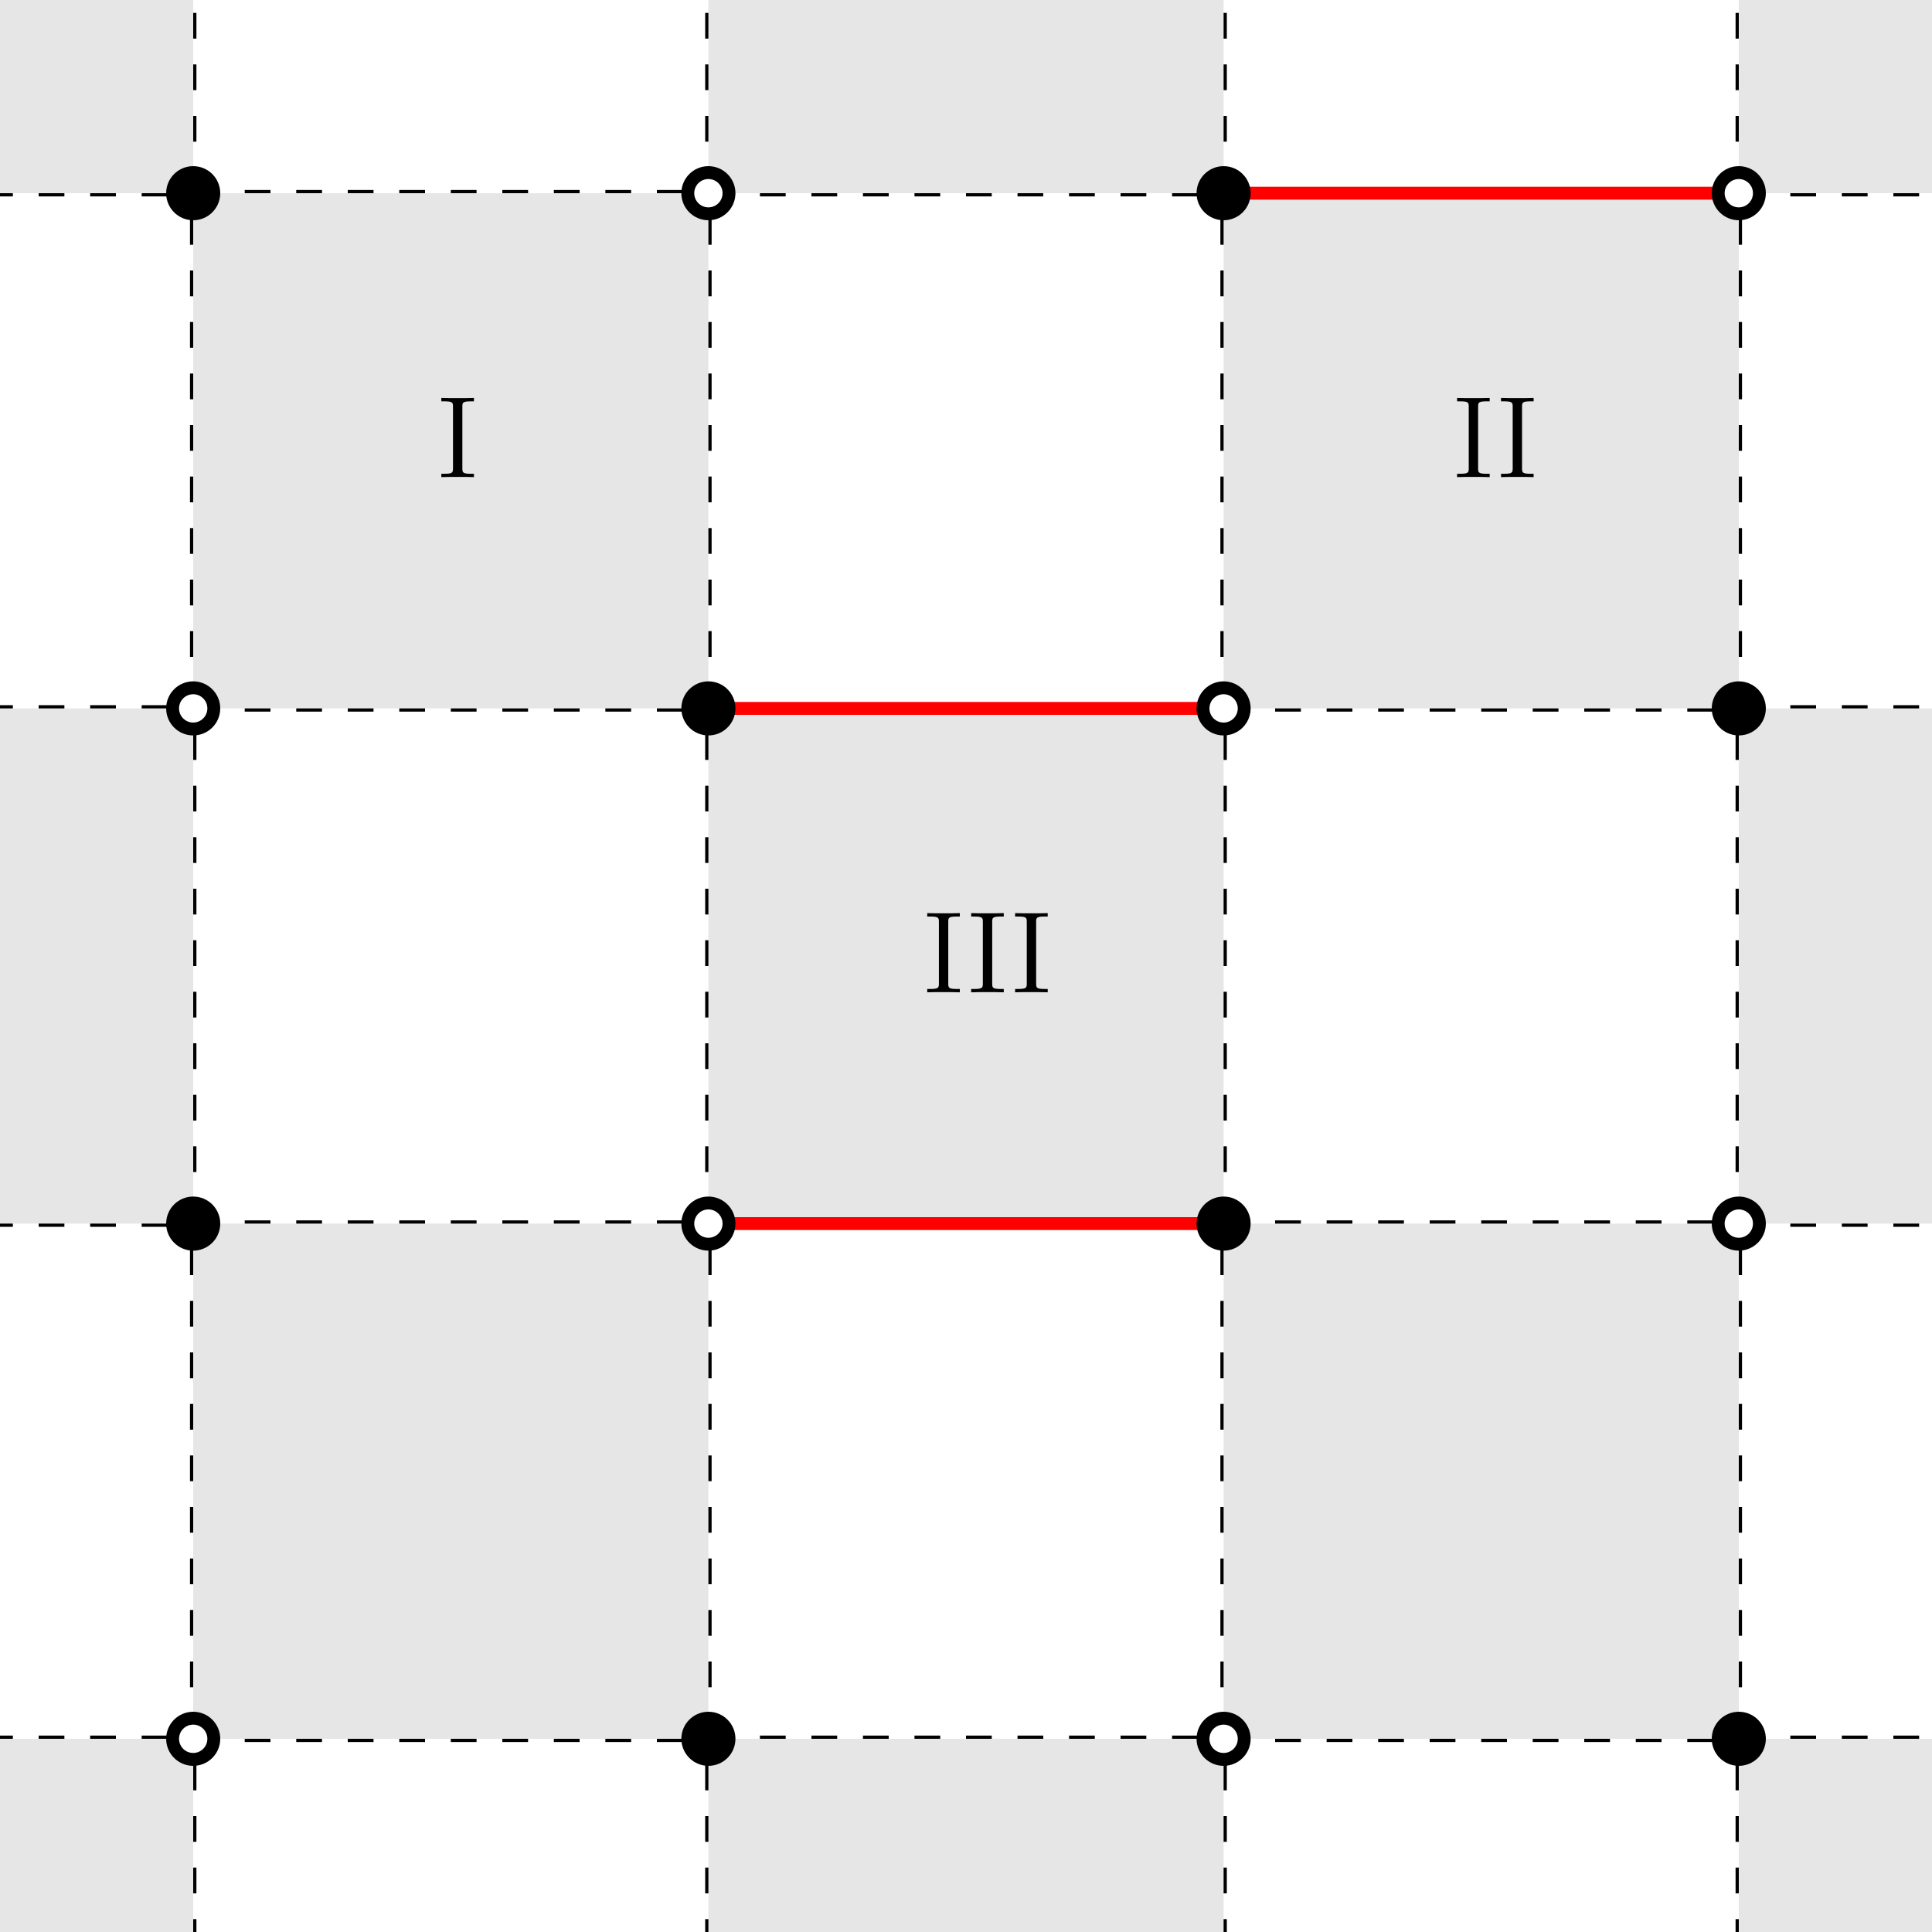
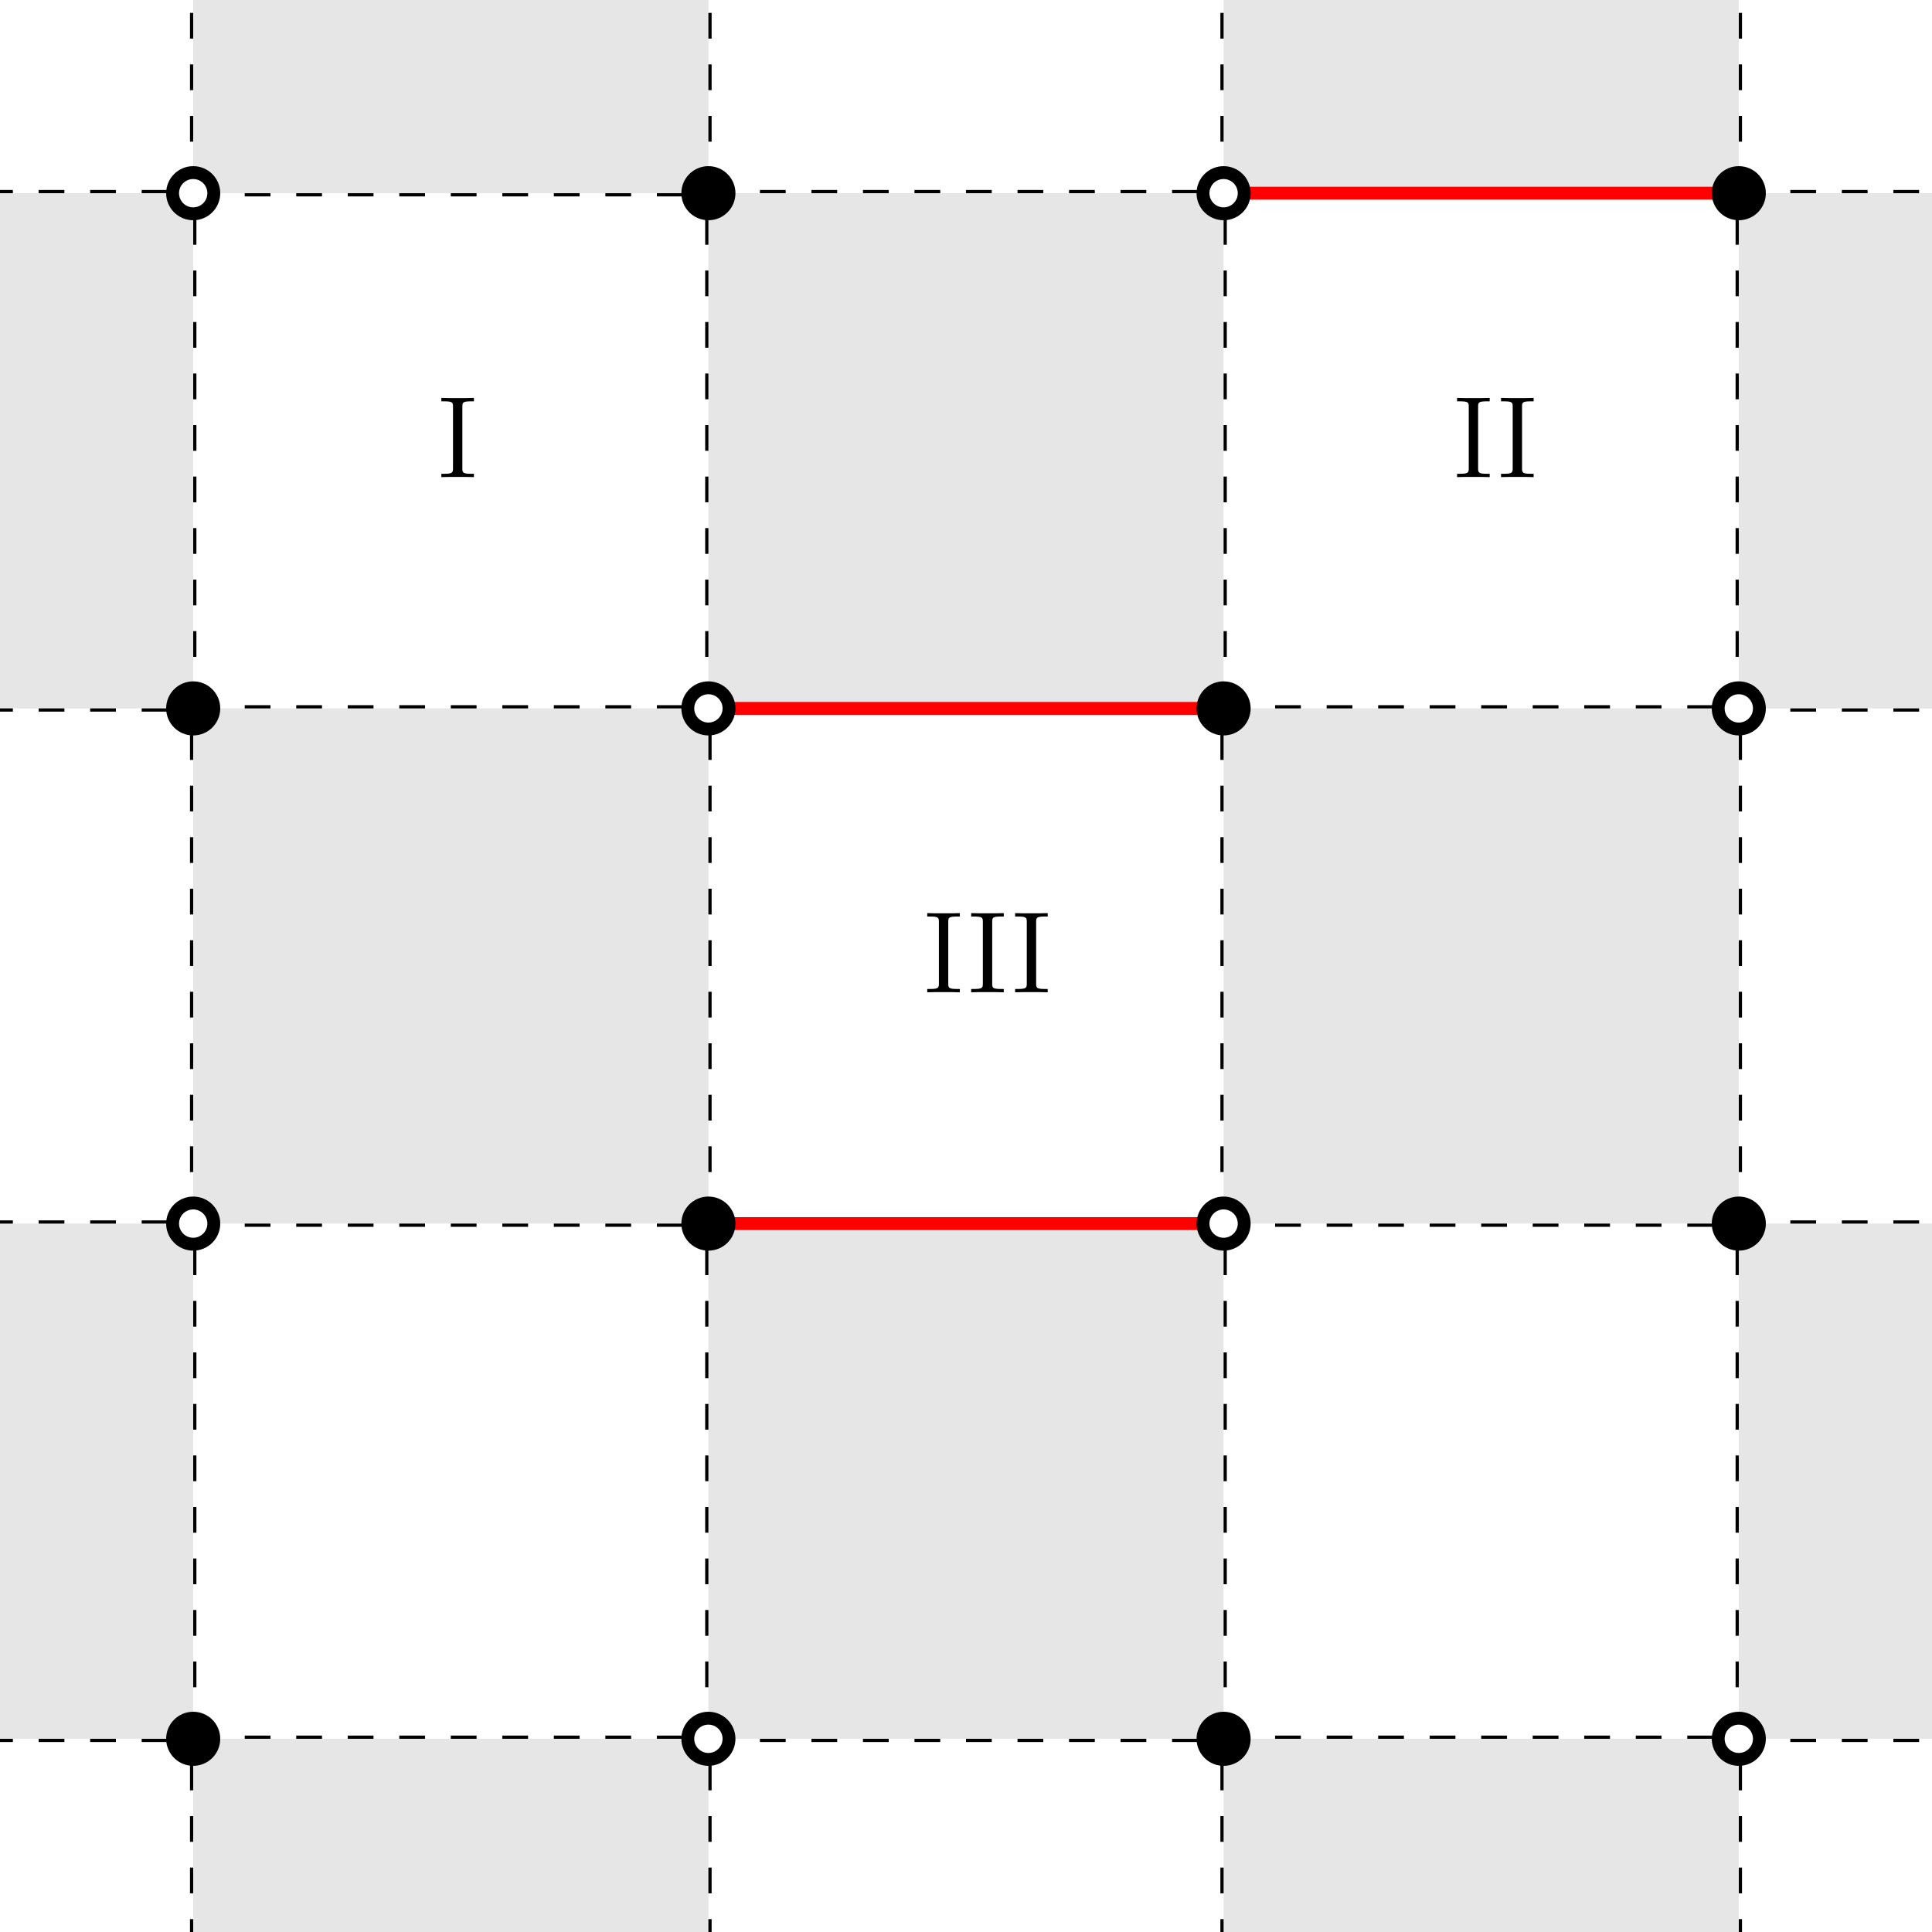
<svg xmlns="http://www.w3.org/2000/svg" xmlns:xlink="http://www.w3.org/1999/xlink" width="300pt" height="300pt" viewBox="0 0 300 300" version="1.1">
  <defs>
    <g>
      <symbol overflow="visible" id="glyph0-0">
        <path style="stroke:none;" d="" />
      </symbol>
      <symbol overflow="visible" id="glyph0-1">
        <path style="stroke:none;" d="M 3.906 -10.922 C 3.906 -11.594 3.953 -11.766 5.312 -11.766 L 5.703 -11.766 L 5.703 -12.297 C 5.281 -12.266 3.719 -12.266 3.188 -12.266 C 2.641 -12.266 1.078 -12.266 0.641 -12.297 L 0.641 -11.766 L 1.047 -11.766 C 2.391 -11.766 2.453 -11.594 2.453 -10.922 L 2.453 -1.375 C 2.453 -0.703 2.391 -0.516 1.047 -0.516 L 0.641 -0.516 L 0.641 0 C 1.078 -0.031 2.625 -0.031 3.172 -0.031 C 3.703 -0.031 5.281 -0.031 5.703 0 L 5.703 -0.516 L 5.312 -0.516 C 3.953 -0.516 3.906 -0.703 3.906 -1.375 Z M 3.906 -10.922 " />
      </symbol>
    </g>
  </defs>
  <g id="surface1">
    <path style="fill:none;stroke-width:10;stroke-linecap:butt;stroke-linejoin:miter;stroke:rgb(0%,0%,0%);stroke-opacity:1;stroke-dasharray:40,40;stroke-miterlimit:10;" d="M 300 -1300 L 300 3500 " transform="matrix(0.1,0,0,-0.1,0,300)" />
    <path style="fill:none;stroke-width:10;stroke-linecap:butt;stroke-linejoin:miter;stroke:rgb(0%,0%,0%);stroke-opacity:1;stroke-dasharray:40,40;stroke-miterlimit:10;" d="M 1100 -1300 L 1100 3500 " transform="matrix(0.1,0,0,-0.1,0,300)" />
    <path style="fill:none;stroke-width:10;stroke-linecap:butt;stroke-linejoin:miter;stroke:rgb(0%,0%,0%);stroke-opacity:1;stroke-dasharray:40,40;stroke-miterlimit:10;" d="M -500 300 L 4300 300 " transform="matrix(0.1,0,0,-0.1,0,300)" />
    <path style="fill:none;stroke-width:10;stroke-linecap:butt;stroke-linejoin:miter;stroke:rgb(0%,0%,0%);stroke-opacity:1;stroke-dasharray:40,40;stroke-miterlimit:10;" d="M 1900 -1300 L 1900 3500 " transform="matrix(0.1,0,0,-0.1,0,300)" />
    <path style="fill:none;stroke-width:10;stroke-linecap:butt;stroke-linejoin:miter;stroke:rgb(0%,0%,0%);stroke-opacity:1;stroke-dasharray:40,40;stroke-miterlimit:10;" d="M -500 1100 L 4300 1100 " transform="matrix(0.1,0,0,-0.1,0,300)" />
    <path style="fill:none;stroke-width:10;stroke-linecap:butt;stroke-linejoin:miter;stroke:rgb(0%,0%,0%);stroke-opacity:1;stroke-dasharray:40,40;stroke-miterlimit:10;" d="M 2700 -1300 L 2700 3500 " transform="matrix(0.1,0,0,-0.1,0,300)" />
    <path style="fill:none;stroke-width:10;stroke-linecap:butt;stroke-linejoin:miter;stroke:rgb(0%,0%,0%);stroke-opacity:1;stroke-dasharray:40,40;stroke-miterlimit:10;" d="M -500 1900 L 4300 1900 " transform="matrix(0.1,0,0,-0.1,0,300)" />
    <path style="fill:none;stroke-width:10;stroke-linecap:butt;stroke-linejoin:miter;stroke:rgb(0%,0%,0%);stroke-opacity:1;stroke-dasharray:40,40;stroke-miterlimit:10;" d="M -500 2700 L 4300 2700 " transform="matrix(0.1,0,0,-0.1,0,300)" />
-     <path style=" stroke:none;fill-rule:nonzero;fill:rgb(90.039%,90.039%,90.039%);fill-opacity:1;" d="M -50 350 L 30 350 L 30 270 L -50 270 L -50 350 " />
-     <path style=" stroke:none;fill-rule:nonzero;fill:rgb(90.039%,90.039%,90.039%);fill-opacity:1;" d="M -50 190 L 30 190 L 30 110 L -50 110 L -50 190 " />
-     <path style=" stroke:none;fill-rule:nonzero;fill:rgb(90.039%,90.039%,90.039%);fill-opacity:1;" d="M -50 30 L 30 30 L 30 -50 L -50 -50 L -50 30 " />
-     <path style=" stroke:none;fill-rule:nonzero;fill:rgb(90.039%,90.039%,90.039%);fill-opacity:1;" d="M 30 270 L 110 270 L 110 190 L 30 190 L 30 270 " />
-     <path style=" stroke:none;fill-rule:nonzero;fill:rgb(90.039%,90.039%,90.039%);fill-opacity:1;" d="M 30 110 L 110 110 L 110 30 L 30 30 L 30 110 " />
-     <path style=" stroke:none;fill-rule:nonzero;fill:rgb(90.039%,90.039%,90.039%);fill-opacity:1;" d="M 110 350 L 190 350 L 190 270 L 110 270 L 110 350 " />
-     <path style=" stroke:none;fill-rule:nonzero;fill:rgb(90.039%,90.039%,90.039%);fill-opacity:1;" d="M 110 190 L 190 190 L 190 110 L 110 110 L 110 190 " />
-     <path style=" stroke:none;fill-rule:nonzero;fill:rgb(90.039%,90.039%,90.039%);fill-opacity:1;" d="M 110 30 L 190 30 L 190 -50 L 110 -50 L 110 30 " />
-     <path style=" stroke:none;fill-rule:nonzero;fill:rgb(90.039%,90.039%,90.039%);fill-opacity:1;" d="M 190 270 L 270 270 L 270 190 L 190 190 L 190 270 " />
-     <path style=" stroke:none;fill-rule:nonzero;fill:rgb(90.039%,90.039%,90.039%);fill-opacity:1;" d="M 190 110 L 270 110 L 270 30 L 190 30 L 190 110 " />
-     <path style=" stroke:none;fill-rule:nonzero;fill:rgb(90.039%,90.039%,90.039%);fill-opacity:1;" d="M 270 350 L 350 350 L 350 270 L 270 270 L 270 350 " />
-     <path style=" stroke:none;fill-rule:nonzero;fill:rgb(90.039%,90.039%,90.039%);fill-opacity:1;" d="M 270 190 L 350 190 L 350 110 L 270 110 L 270 190 " />
-     <path style=" stroke:none;fill-rule:nonzero;fill:rgb(90.039%,90.039%,90.039%);fill-opacity:1;" d="M 270 30 L 350 30 L 350 -50 L 270 -50 L 270 30 " />
+     <path style=" stroke:none;fill-rule:nonzero;fill:rgb(90.039%,90.039%,90.039%);fill-opacity:1;" d="M -50 270 L 30 270 L 30 190 L -50 190 L -50 270 " />
+     <path style=" stroke:none;fill-rule:nonzero;fill:rgb(90.039%,90.039%,90.039%);fill-opacity:1;" d="M -50 110 L 30 110 L 30 30 L -50 30 L -50 110 " />
+     <path style=" stroke:none;fill-rule:nonzero;fill:rgb(90.039%,90.039%,90.039%);fill-opacity:1;" d="M 30 350 L 110 350 L 110 270 L 30 270 L 30 350 " />
+     <path style=" stroke:none;fill-rule:nonzero;fill:rgb(90.039%,90.039%,90.039%);fill-opacity:1;" d="M 30 190 L 110 190 L 110 110 L 30 110 L 30 190 " />
+     <path style=" stroke:none;fill-rule:nonzero;fill:rgb(90.039%,90.039%,90.039%);fill-opacity:1;" d="M 30 30 L 110 30 L 110 -50 L 30 -50 L 30 30 " />
+     <path style=" stroke:none;fill-rule:nonzero;fill:rgb(90.039%,90.039%,90.039%);fill-opacity:1;" d="M 110 270 L 190 270 L 190 190 L 110 190 L 110 270 " />
+     <path style=" stroke:none;fill-rule:nonzero;fill:rgb(90.039%,90.039%,90.039%);fill-opacity:1;" d="M 110 110 L 190 110 L 190 30 L 110 30 L 110 110 " />
+     <path style=" stroke:none;fill-rule:nonzero;fill:rgb(90.039%,90.039%,90.039%);fill-opacity:1;" d="M 190 350 L 270 350 L 270 270 L 190 270 L 190 350 " />
+     <path style=" stroke:none;fill-rule:nonzero;fill:rgb(90.039%,90.039%,90.039%);fill-opacity:1;" d="M 190 190 L 270 190 L 270 110 L 190 110 L 190 190 " />
+     <path style=" stroke:none;fill-rule:nonzero;fill:rgb(90.039%,90.039%,90.039%);fill-opacity:1;" d="M 190 30 L 270 30 L 270 -50 L 190 -50 L 190 30 " />
+     <path style=" stroke:none;fill-rule:nonzero;fill:rgb(90.039%,90.039%,90.039%);fill-opacity:1;" d="M 270 270 L 350 270 L 350 190 L 270 190 L 270 270 " />
+     <path style=" stroke:none;fill-rule:nonzero;fill:rgb(90.039%,90.039%,90.039%);fill-opacity:1;" d="M 270 110 L 350 110 L 350 30 L 270 30 L 270 110 " />
    <path style="fill:none;stroke-width:20;stroke-linecap:butt;stroke-linejoin:miter;stroke:rgb(100%,0%,0%);stroke-opacity:1;stroke-miterlimit:10;" d="M 1100 1100 L 1900 1100 " transform="matrix(0.1,0,0,-0.1,0,300)" />
    <path style="fill:none;stroke-width:20;stroke-linecap:butt;stroke-linejoin:miter;stroke:rgb(100%,0%,0%);stroke-opacity:1;stroke-miterlimit:10;" d="M 1100 1900 L 1900 1900 " transform="matrix(0.1,0,0,-0.1,0,300)" />
    <path style="fill:none;stroke-width:20;stroke-linecap:butt;stroke-linejoin:miter;stroke:rgb(100%,0%,0%);stroke-opacity:1;stroke-miterlimit:10;" d="M 1900 2700 L 2700 2700 " transform="matrix(0.1,0,0,-0.1,0,300)" />
-     <path style=" stroke:none;fill-rule:nonzero;fill:rgb(100%,100%,100%);fill-opacity:1;" d="M 33.199 270 C 33.199 268.234 31.766 266.801 30 266.801 C 28.234 266.801 26.801 268.234 26.801 270 C 26.801 271.766 28.234 273.199 30 273.199 C 31.766 273.199 33.199 271.766 33.199 270 " />
+     <path style=" stroke:none;fill-rule:nonzero;fill:rgb(0%,0%,0%);fill-opacity:1;" d="M 33.199 270 C 33.199 268.234 31.766 266.801 30 266.801 C 28.234 266.801 26.801 268.234 26.801 270 C 26.801 271.766 28.234 273.199 30 273.199 C 31.766 273.199 33.199 271.766 33.199 270 " />
    <path style="fill:none;stroke-width:20;stroke-linecap:butt;stroke-linejoin:miter;stroke:rgb(0%,0%,0%);stroke-opacity:1;stroke-miterlimit:10;" d="M 331.992 300 C 331.992 317.656 317.656 331.992 300 331.992 C 282.344 331.992 268.008 317.656 268.008 300 C 268.008 282.344 282.344 268.008 300 268.008 C 317.656 268.008 331.992 282.344 331.992 300 Z M 331.992 300 " transform="matrix(0.1,0,0,-0.1,0,300)" />
-     <path style=" stroke:none;fill-rule:nonzero;fill:rgb(0%,0%,0%);fill-opacity:1;" d="M 33.199 190 C 33.199 188.234 31.766 186.801 30 186.801 C 28.234 186.801 26.801 188.234 26.801 190 C 26.801 191.766 28.234 193.199 30 193.199 C 31.766 193.199 33.199 191.766 33.199 190 " />
+     <path style=" stroke:none;fill-rule:nonzero;fill:rgb(100%,100%,100%);fill-opacity:1;" d="M 33.199 190 C 33.199 188.234 31.766 186.801 30 186.801 C 28.234 186.801 26.801 188.234 26.801 190 C 26.801 191.766 28.234 193.199 30 193.199 C 31.766 193.199 33.199 191.766 33.199 190 " />
    <path style="fill:none;stroke-width:20;stroke-linecap:butt;stroke-linejoin:miter;stroke:rgb(0%,0%,0%);stroke-opacity:1;stroke-miterlimit:10;" d="M 331.992 1100 C 331.992 1117.656 317.656 1131.992 300 1131.992 C 282.344 1131.992 268.008 1117.656 268.008 1100 C 268.008 1082.344 282.344 1068.008 300 1068.008 C 317.656 1068.008 331.992 1082.344 331.992 1100 Z M 331.992 1100 " transform="matrix(0.1,0,0,-0.1,0,300)" />
-     <path style=" stroke:none;fill-rule:nonzero;fill:rgb(100%,100%,100%);fill-opacity:1;" d="M 33.199 110 C 33.199 108.234 31.766 106.801 30 106.801 C 28.234 106.801 26.801 108.234 26.801 110 C 26.801 111.766 28.234 113.199 30 113.199 C 31.766 113.199 33.199 111.766 33.199 110 " />
+     <path style=" stroke:none;fill-rule:nonzero;fill:rgb(0%,0%,0%);fill-opacity:1;" d="M 33.199 110 C 33.199 108.234 31.766 106.801 30 106.801 C 28.234 106.801 26.801 108.234 26.801 110 C 26.801 111.766 28.234 113.199 30 113.199 C 31.766 113.199 33.199 111.766 33.199 110 " />
    <path style="fill:none;stroke-width:20;stroke-linecap:butt;stroke-linejoin:miter;stroke:rgb(0%,0%,0%);stroke-opacity:1;stroke-miterlimit:10;" d="M 331.992 1900 C 331.992 1917.656 317.656 1931.992 300 1931.992 C 282.344 1931.992 268.008 1917.656 268.008 1900 C 268.008 1882.344 282.344 1868.008 300 1868.008 C 317.656 1868.008 331.992 1882.344 331.992 1900 Z M 331.992 1900 " transform="matrix(0.1,0,0,-0.1,0,300)" />
-     <path style=" stroke:none;fill-rule:nonzero;fill:rgb(0%,0%,0%);fill-opacity:1;" d="M 33.199 30 C 33.199 28.234 31.766 26.801 30 26.801 C 28.234 26.801 26.801 28.234 26.801 30 C 26.801 31.766 28.234 33.199 30 33.199 C 31.766 33.199 33.199 31.766 33.199 30 " />
+     <path style=" stroke:none;fill-rule:nonzero;fill:rgb(100%,100%,100%);fill-opacity:1;" d="M 33.199 30 C 33.199 28.234 31.766 26.801 30 26.801 C 28.234 26.801 26.801 28.234 26.801 30 C 26.801 31.766 28.234 33.199 30 33.199 C 31.766 33.199 33.199 31.766 33.199 30 " />
    <path style="fill:none;stroke-width:20;stroke-linecap:butt;stroke-linejoin:miter;stroke:rgb(0%,0%,0%);stroke-opacity:1;stroke-miterlimit:10;" d="M 331.992 2700 C 331.992 2717.656 317.656 2731.992 300 2731.992 C 282.344 2731.992 268.008 2717.656 268.008 2700 C 268.008 2682.344 282.344 2668.008 300 2668.008 C 317.656 2668.008 331.992 2682.344 331.992 2700 Z M 331.992 2700 " transform="matrix(0.1,0,0,-0.1,0,300)" />
-     <path style=" stroke:none;fill-rule:nonzero;fill:rgb(0%,0%,0%);fill-opacity:1;" d="M 113.199 270 C 113.199 268.234 111.766 266.801 110 266.801 C 108.234 266.801 106.801 268.234 106.801 270 C 106.801 271.766 108.234 273.199 110 273.199 C 111.766 273.199 113.199 271.766 113.199 270 " />
+     <path style=" stroke:none;fill-rule:nonzero;fill:rgb(100%,100%,100%);fill-opacity:1;" d="M 113.199 270 C 113.199 268.234 111.766 266.801 110 266.801 C 108.234 266.801 106.801 268.234 106.801 270 C 106.801 271.766 108.234 273.199 110 273.199 C 111.766 273.199 113.199 271.766 113.199 270 " />
    <path style="fill:none;stroke-width:20;stroke-linecap:butt;stroke-linejoin:miter;stroke:rgb(0%,0%,0%);stroke-opacity:1;stroke-miterlimit:10;" d="M 1131.992 300 C 1131.992 317.656 1117.656 331.992 1100 331.992 C 1082.344 331.992 1068.008 317.656 1068.008 300 C 1068.008 282.344 1082.344 268.008 1100 268.008 C 1117.656 268.008 1131.992 282.344 1131.992 300 Z M 1131.992 300 " transform="matrix(0.1,0,0,-0.1,0,300)" />
-     <path style=" stroke:none;fill-rule:nonzero;fill:rgb(100%,100%,100%);fill-opacity:1;" d="M 113.199 190 C 113.199 188.234 111.766 186.801 110 186.801 C 108.234 186.801 106.801 188.234 106.801 190 C 106.801 191.766 108.234 193.199 110 193.199 C 111.766 193.199 113.199 191.766 113.199 190 " />
+     <path style=" stroke:none;fill-rule:nonzero;fill:rgb(0%,0%,0%);fill-opacity:1;" d="M 113.199 190 C 113.199 188.234 111.766 186.801 110 186.801 C 108.234 186.801 106.801 188.234 106.801 190 C 106.801 191.766 108.234 193.199 110 193.199 C 111.766 193.199 113.199 191.766 113.199 190 " />
    <path style="fill:none;stroke-width:20;stroke-linecap:butt;stroke-linejoin:miter;stroke:rgb(0%,0%,0%);stroke-opacity:1;stroke-miterlimit:10;" d="M 1131.992 1100 C 1131.992 1117.656 1117.656 1131.992 1100 1131.992 C 1082.344 1131.992 1068.008 1117.656 1068.008 1100 C 1068.008 1082.344 1082.344 1068.008 1100 1068.008 C 1117.656 1068.008 1131.992 1082.344 1131.992 1100 Z M 1131.992 1100 " transform="matrix(0.1,0,0,-0.1,0,300)" />
-     <path style=" stroke:none;fill-rule:nonzero;fill:rgb(0%,0%,0%);fill-opacity:1;" d="M 113.199 110 C 113.199 108.234 111.766 106.801 110 106.801 C 108.234 106.801 106.801 108.234 106.801 110 C 106.801 111.766 108.234 113.199 110 113.199 C 111.766 113.199 113.199 111.766 113.199 110 " />
+     <path style=" stroke:none;fill-rule:nonzero;fill:rgb(100%,100%,100%);fill-opacity:1;" d="M 113.199 110 C 113.199 108.234 111.766 106.801 110 106.801 C 108.234 106.801 106.801 108.234 106.801 110 C 106.801 111.766 108.234 113.199 110 113.199 C 111.766 113.199 113.199 111.766 113.199 110 " />
    <path style="fill:none;stroke-width:20;stroke-linecap:butt;stroke-linejoin:miter;stroke:rgb(0%,0%,0%);stroke-opacity:1;stroke-miterlimit:10;" d="M 1131.992 1900 C 1131.992 1917.656 1117.656 1931.992 1100 1931.992 C 1082.344 1931.992 1068.008 1917.656 1068.008 1900 C 1068.008 1882.344 1082.344 1868.008 1100 1868.008 C 1117.656 1868.008 1131.992 1882.344 1131.992 1900 Z M 1131.992 1900 " transform="matrix(0.1,0,0,-0.1,0,300)" />
-     <path style=" stroke:none;fill-rule:nonzero;fill:rgb(100%,100%,100%);fill-opacity:1;" d="M 113.199 30 C 113.199 28.234 111.766 26.801 110 26.801 C 108.234 26.801 106.801 28.234 106.801 30 C 106.801 31.766 108.234 33.199 110 33.199 C 111.766 33.199 113.199 31.766 113.199 30 " />
+     <path style=" stroke:none;fill-rule:nonzero;fill:rgb(0%,0%,0%);fill-opacity:1;" d="M 113.199 30 C 113.199 28.234 111.766 26.801 110 26.801 C 108.234 26.801 106.801 28.234 106.801 30 C 106.801 31.766 108.234 33.199 110 33.199 C 111.766 33.199 113.199 31.766 113.199 30 " />
    <path style="fill:none;stroke-width:20;stroke-linecap:butt;stroke-linejoin:miter;stroke:rgb(0%,0%,0%);stroke-opacity:1;stroke-miterlimit:10;" d="M 1131.992 2700 C 1131.992 2717.656 1117.656 2731.992 1100 2731.992 C 1082.344 2731.992 1068.008 2717.656 1068.008 2700 C 1068.008 2682.344 1082.344 2668.008 1100 2668.008 C 1117.656 2668.008 1131.992 2682.344 1131.992 2700 Z M 1131.992 2700 " transform="matrix(0.1,0,0,-0.1,0,300)" />
-     <path style=" stroke:none;fill-rule:nonzero;fill:rgb(100%,100%,100%);fill-opacity:1;" d="M 193.199 270 C 193.199 268.234 191.766 266.801 190 266.801 C 188.234 266.801 186.801 268.234 186.801 270 C 186.801 271.766 188.234 273.199 190 273.199 C 191.766 273.199 193.199 271.766 193.199 270 " />
+     <path style=" stroke:none;fill-rule:nonzero;fill:rgb(0%,0%,0%);fill-opacity:1;" d="M 193.199 270 C 193.199 268.234 191.766 266.801 190 266.801 C 188.234 266.801 186.801 268.234 186.801 270 C 186.801 271.766 188.234 273.199 190 273.199 C 191.766 273.199 193.199 271.766 193.199 270 " />
    <path style="fill:none;stroke-width:20;stroke-linecap:butt;stroke-linejoin:miter;stroke:rgb(0%,0%,0%);stroke-opacity:1;stroke-miterlimit:10;" d="M 1931.992 300 C 1931.992 317.656 1917.656 331.992 1900 331.992 C 1882.344 331.992 1868.008 317.656 1868.008 300 C 1868.008 282.344 1882.344 268.008 1900 268.008 C 1917.656 268.008 1931.992 282.344 1931.992 300 Z M 1931.992 300 " transform="matrix(0.1,0,0,-0.1,0,300)" />
-     <path style=" stroke:none;fill-rule:nonzero;fill:rgb(0%,0%,0%);fill-opacity:1;" d="M 193.199 190 C 193.199 188.234 191.766 186.801 190 186.801 C 188.234 186.801 186.801 188.234 186.801 190 C 186.801 191.766 188.234 193.199 190 193.199 C 191.766 193.199 193.199 191.766 193.199 190 " />
+     <path style=" stroke:none;fill-rule:nonzero;fill:rgb(100%,100%,100%);fill-opacity:1;" d="M 193.199 190 C 193.199 188.234 191.766 186.801 190 186.801 C 188.234 186.801 186.801 188.234 186.801 190 C 186.801 191.766 188.234 193.199 190 193.199 C 191.766 193.199 193.199 191.766 193.199 190 " />
    <path style="fill:none;stroke-width:20;stroke-linecap:butt;stroke-linejoin:miter;stroke:rgb(0%,0%,0%);stroke-opacity:1;stroke-miterlimit:10;" d="M 1931.992 1100 C 1931.992 1117.656 1917.656 1131.992 1900 1131.992 C 1882.344 1131.992 1868.008 1117.656 1868.008 1100 C 1868.008 1082.344 1882.344 1068.008 1900 1068.008 C 1917.656 1068.008 1931.992 1082.344 1931.992 1100 Z M 1931.992 1100 " transform="matrix(0.1,0,0,-0.1,0,300)" />
-     <path style=" stroke:none;fill-rule:nonzero;fill:rgb(100%,100%,100%);fill-opacity:1;" d="M 193.199 110 C 193.199 108.234 191.766 106.801 190 106.801 C 188.234 106.801 186.801 108.234 186.801 110 C 186.801 111.766 188.234 113.199 190 113.199 C 191.766 113.199 193.199 111.766 193.199 110 " />
+     <path style=" stroke:none;fill-rule:nonzero;fill:rgb(0%,0%,0%);fill-opacity:1;" d="M 193.199 110 C 193.199 108.234 191.766 106.801 190 106.801 C 188.234 106.801 186.801 108.234 186.801 110 C 186.801 111.766 188.234 113.199 190 113.199 C 191.766 113.199 193.199 111.766 193.199 110 " />
    <path style="fill:none;stroke-width:20;stroke-linecap:butt;stroke-linejoin:miter;stroke:rgb(0%,0%,0%);stroke-opacity:1;stroke-miterlimit:10;" d="M 1931.992 1900 C 1931.992 1917.656 1917.656 1931.992 1900 1931.992 C 1882.344 1931.992 1868.008 1917.656 1868.008 1900 C 1868.008 1882.344 1882.344 1868.008 1900 1868.008 C 1917.656 1868.008 1931.992 1882.344 1931.992 1900 Z M 1931.992 1900 " transform="matrix(0.1,0,0,-0.1,0,300)" />
-     <path style=" stroke:none;fill-rule:nonzero;fill:rgb(0%,0%,0%);fill-opacity:1;" d="M 193.199 30 C 193.199 28.234 191.766 26.801 190 26.801 C 188.234 26.801 186.801 28.234 186.801 30 C 186.801 31.766 188.234 33.199 190 33.199 C 191.766 33.199 193.199 31.766 193.199 30 " />
+     <path style=" stroke:none;fill-rule:nonzero;fill:rgb(100%,100%,100%);fill-opacity:1;" d="M 193.199 30 C 193.199 28.234 191.766 26.801 190 26.801 C 188.234 26.801 186.801 28.234 186.801 30 C 186.801 31.766 188.234 33.199 190 33.199 C 191.766 33.199 193.199 31.766 193.199 30 " />
    <path style="fill:none;stroke-width:20;stroke-linecap:butt;stroke-linejoin:miter;stroke:rgb(0%,0%,0%);stroke-opacity:1;stroke-miterlimit:10;" d="M 1931.992 2700 C 1931.992 2717.656 1917.656 2731.992 1900 2731.992 C 1882.344 2731.992 1868.008 2717.656 1868.008 2700 C 1868.008 2682.344 1882.344 2668.008 1900 2668.008 C 1917.656 2668.008 1931.992 2682.344 1931.992 2700 Z M 1931.992 2700 " transform="matrix(0.1,0,0,-0.1,0,300)" />
-     <path style=" stroke:none;fill-rule:nonzero;fill:rgb(0%,0%,0%);fill-opacity:1;" d="M 273.199 270 C 273.199 268.234 271.766 266.801 270 266.801 C 268.234 266.801 266.801 268.234 266.801 270 C 266.801 271.766 268.234 273.199 270 273.199 C 271.766 273.199 273.199 271.766 273.199 270 " />
+     <path style=" stroke:none;fill-rule:nonzero;fill:rgb(100%,100%,100%);fill-opacity:1;" d="M 273.199 270 C 273.199 268.234 271.766 266.801 270 266.801 C 268.234 266.801 266.801 268.234 266.801 270 C 266.801 271.766 268.234 273.199 270 273.199 C 271.766 273.199 273.199 271.766 273.199 270 " />
    <path style="fill:none;stroke-width:20;stroke-linecap:butt;stroke-linejoin:miter;stroke:rgb(0%,0%,0%);stroke-opacity:1;stroke-miterlimit:10;" d="M 2731.992 300 C 2731.992 317.656 2717.656 331.992 2700 331.992 C 2682.344 331.992 2668.008 317.656 2668.008 300 C 2668.008 282.344 2682.344 268.008 2700 268.008 C 2717.656 268.008 2731.992 282.344 2731.992 300 Z M 2731.992 300 " transform="matrix(0.1,0,0,-0.1,0,300)" />
-     <path style=" stroke:none;fill-rule:nonzero;fill:rgb(100%,100%,100%);fill-opacity:1;" d="M 273.199 190 C 273.199 188.234 271.766 186.801 270 186.801 C 268.234 186.801 266.801 188.234 266.801 190 C 266.801 191.766 268.234 193.199 270 193.199 C 271.766 193.199 273.199 191.766 273.199 190 " />
+     <path style=" stroke:none;fill-rule:nonzero;fill:rgb(0%,0%,0%);fill-opacity:1;" d="M 273.199 190 C 273.199 188.234 271.766 186.801 270 186.801 C 268.234 186.801 266.801 188.234 266.801 190 C 266.801 191.766 268.234 193.199 270 193.199 C 271.766 193.199 273.199 191.766 273.199 190 " />
    <path style="fill:none;stroke-width:20;stroke-linecap:butt;stroke-linejoin:miter;stroke:rgb(0%,0%,0%);stroke-opacity:1;stroke-miterlimit:10;" d="M 2731.992 1100 C 2731.992 1117.656 2717.656 1131.992 2700 1131.992 C 2682.344 1131.992 2668.008 1117.656 2668.008 1100 C 2668.008 1082.344 2682.344 1068.008 2700 1068.008 C 2717.656 1068.008 2731.992 1082.344 2731.992 1100 Z M 2731.992 1100 " transform="matrix(0.1,0,0,-0.1,0,300)" />
-     <path style=" stroke:none;fill-rule:nonzero;fill:rgb(0%,0%,0%);fill-opacity:1;" d="M 273.199 110 C 273.199 108.234 271.766 106.801 270 106.801 C 268.234 106.801 266.801 108.234 266.801 110 C 266.801 111.766 268.234 113.199 270 113.199 C 271.766 113.199 273.199 111.766 273.199 110 " />
+     <path style=" stroke:none;fill-rule:nonzero;fill:rgb(100%,100%,100%);fill-opacity:1;" d="M 273.199 110 C 273.199 108.234 271.766 106.801 270 106.801 C 268.234 106.801 266.801 108.234 266.801 110 C 266.801 111.766 268.234 113.199 270 113.199 C 271.766 113.199 273.199 111.766 273.199 110 " />
    <path style="fill:none;stroke-width:20;stroke-linecap:butt;stroke-linejoin:miter;stroke:rgb(0%,0%,0%);stroke-opacity:1;stroke-miterlimit:10;" d="M 2731.992 1900 C 2731.992 1917.656 2717.656 1931.992 2700 1931.992 C 2682.344 1931.992 2668.008 1917.656 2668.008 1900 C 2668.008 1882.344 2682.344 1868.008 2700 1868.008 C 2717.656 1868.008 2731.992 1882.344 2731.992 1900 Z M 2731.992 1900 " transform="matrix(0.1,0,0,-0.1,0,300)" />
-     <path style=" stroke:none;fill-rule:nonzero;fill:rgb(100%,100%,100%);fill-opacity:1;" d="M 273.199 30 C 273.199 28.234 271.766 26.801 270 26.801 C 268.234 26.801 266.801 28.234 266.801 30 C 266.801 31.766 268.234 33.199 270 33.199 C 271.766 33.199 273.199 31.766 273.199 30 " />
+     <path style=" stroke:none;fill-rule:nonzero;fill:rgb(0%,0%,0%);fill-opacity:1;" d="M 273.199 30 C 273.199 28.234 271.766 26.801 270 26.801 C 268.234 26.801 266.801 28.234 266.801 30 C 266.801 31.766 268.234 33.199 270 33.199 C 271.766 33.199 273.199 31.766 273.199 30 " />
    <path style="fill:none;stroke-width:20;stroke-linecap:butt;stroke-linejoin:miter;stroke:rgb(0%,0%,0%);stroke-opacity:1;stroke-miterlimit:10;" d="M 2731.992 2700 C 2731.992 2717.656 2717.656 2731.992 2700 2731.992 C 2682.344 2731.992 2668.008 2717.656 2668.008 2700 C 2668.008 2682.344 2682.344 2668.008 2700 2668.008 C 2717.656 2668.008 2731.992 2682.344 2731.992 2700 Z M 2731.992 2700 " transform="matrix(0.1,0,0,-0.1,0,300)" />
    <g style="fill:rgb(0%,0%,0%);fill-opacity:1;">
      <use xlink:href="#glyph0-1" x="67.889" y="74.085" />
    </g>
    <g style="fill:rgb(0%,0%,0%);fill-opacity:1;">
      <use xlink:href="#glyph0-1" x="225.614" y="74.085" />
    </g>
    <g style="fill:rgb(0%,0%,0%);fill-opacity:1;">
      <use xlink:href="#glyph0-1" x="232.437" y="74.085" />
    </g>
    <g style="fill:rgb(0%,0%,0%);fill-opacity:1;">
      <use xlink:href="#glyph0-1" x="143.34" y="154.085" />
    </g>
    <g style="fill:rgb(0%,0%,0%);fill-opacity:1;">
      <use xlink:href="#glyph0-1" x="150.163" y="154.085" />
    </g>
    <g style="fill:rgb(0%,0%,0%);fill-opacity:1;">
      <use xlink:href="#glyph0-1" x="156.985" y="154.085" />
    </g>
  </g>
</svg>
